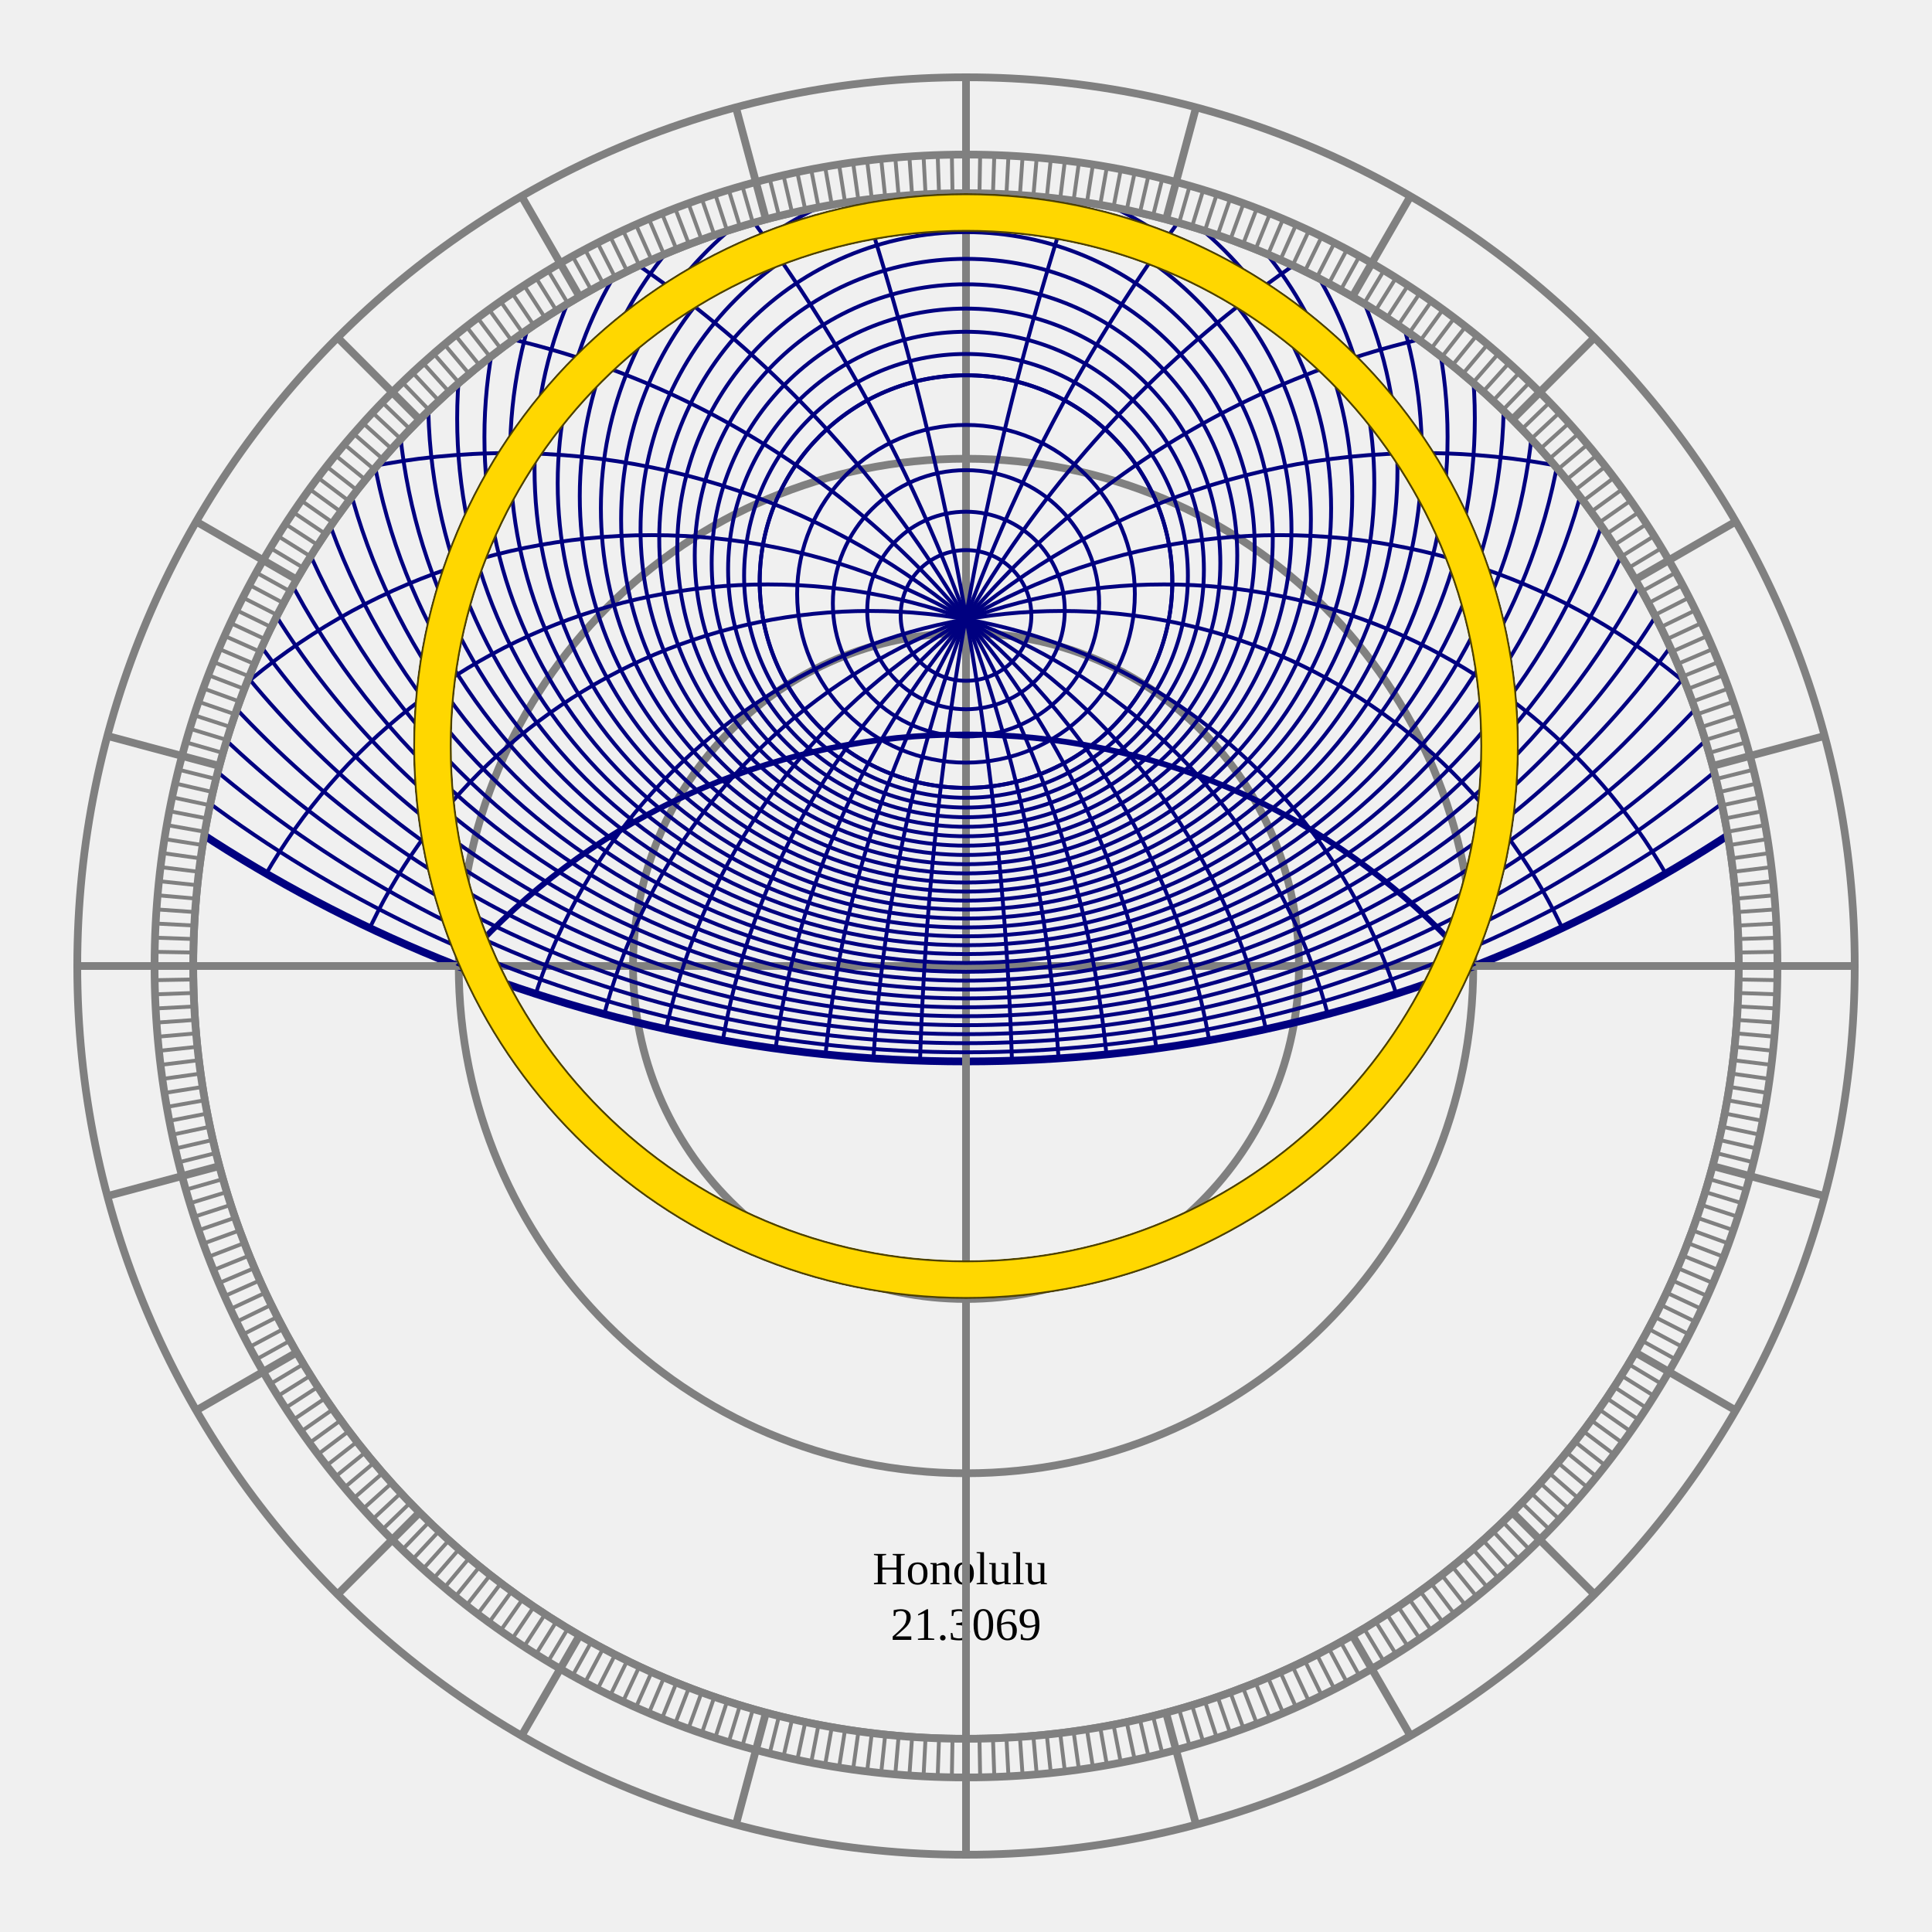
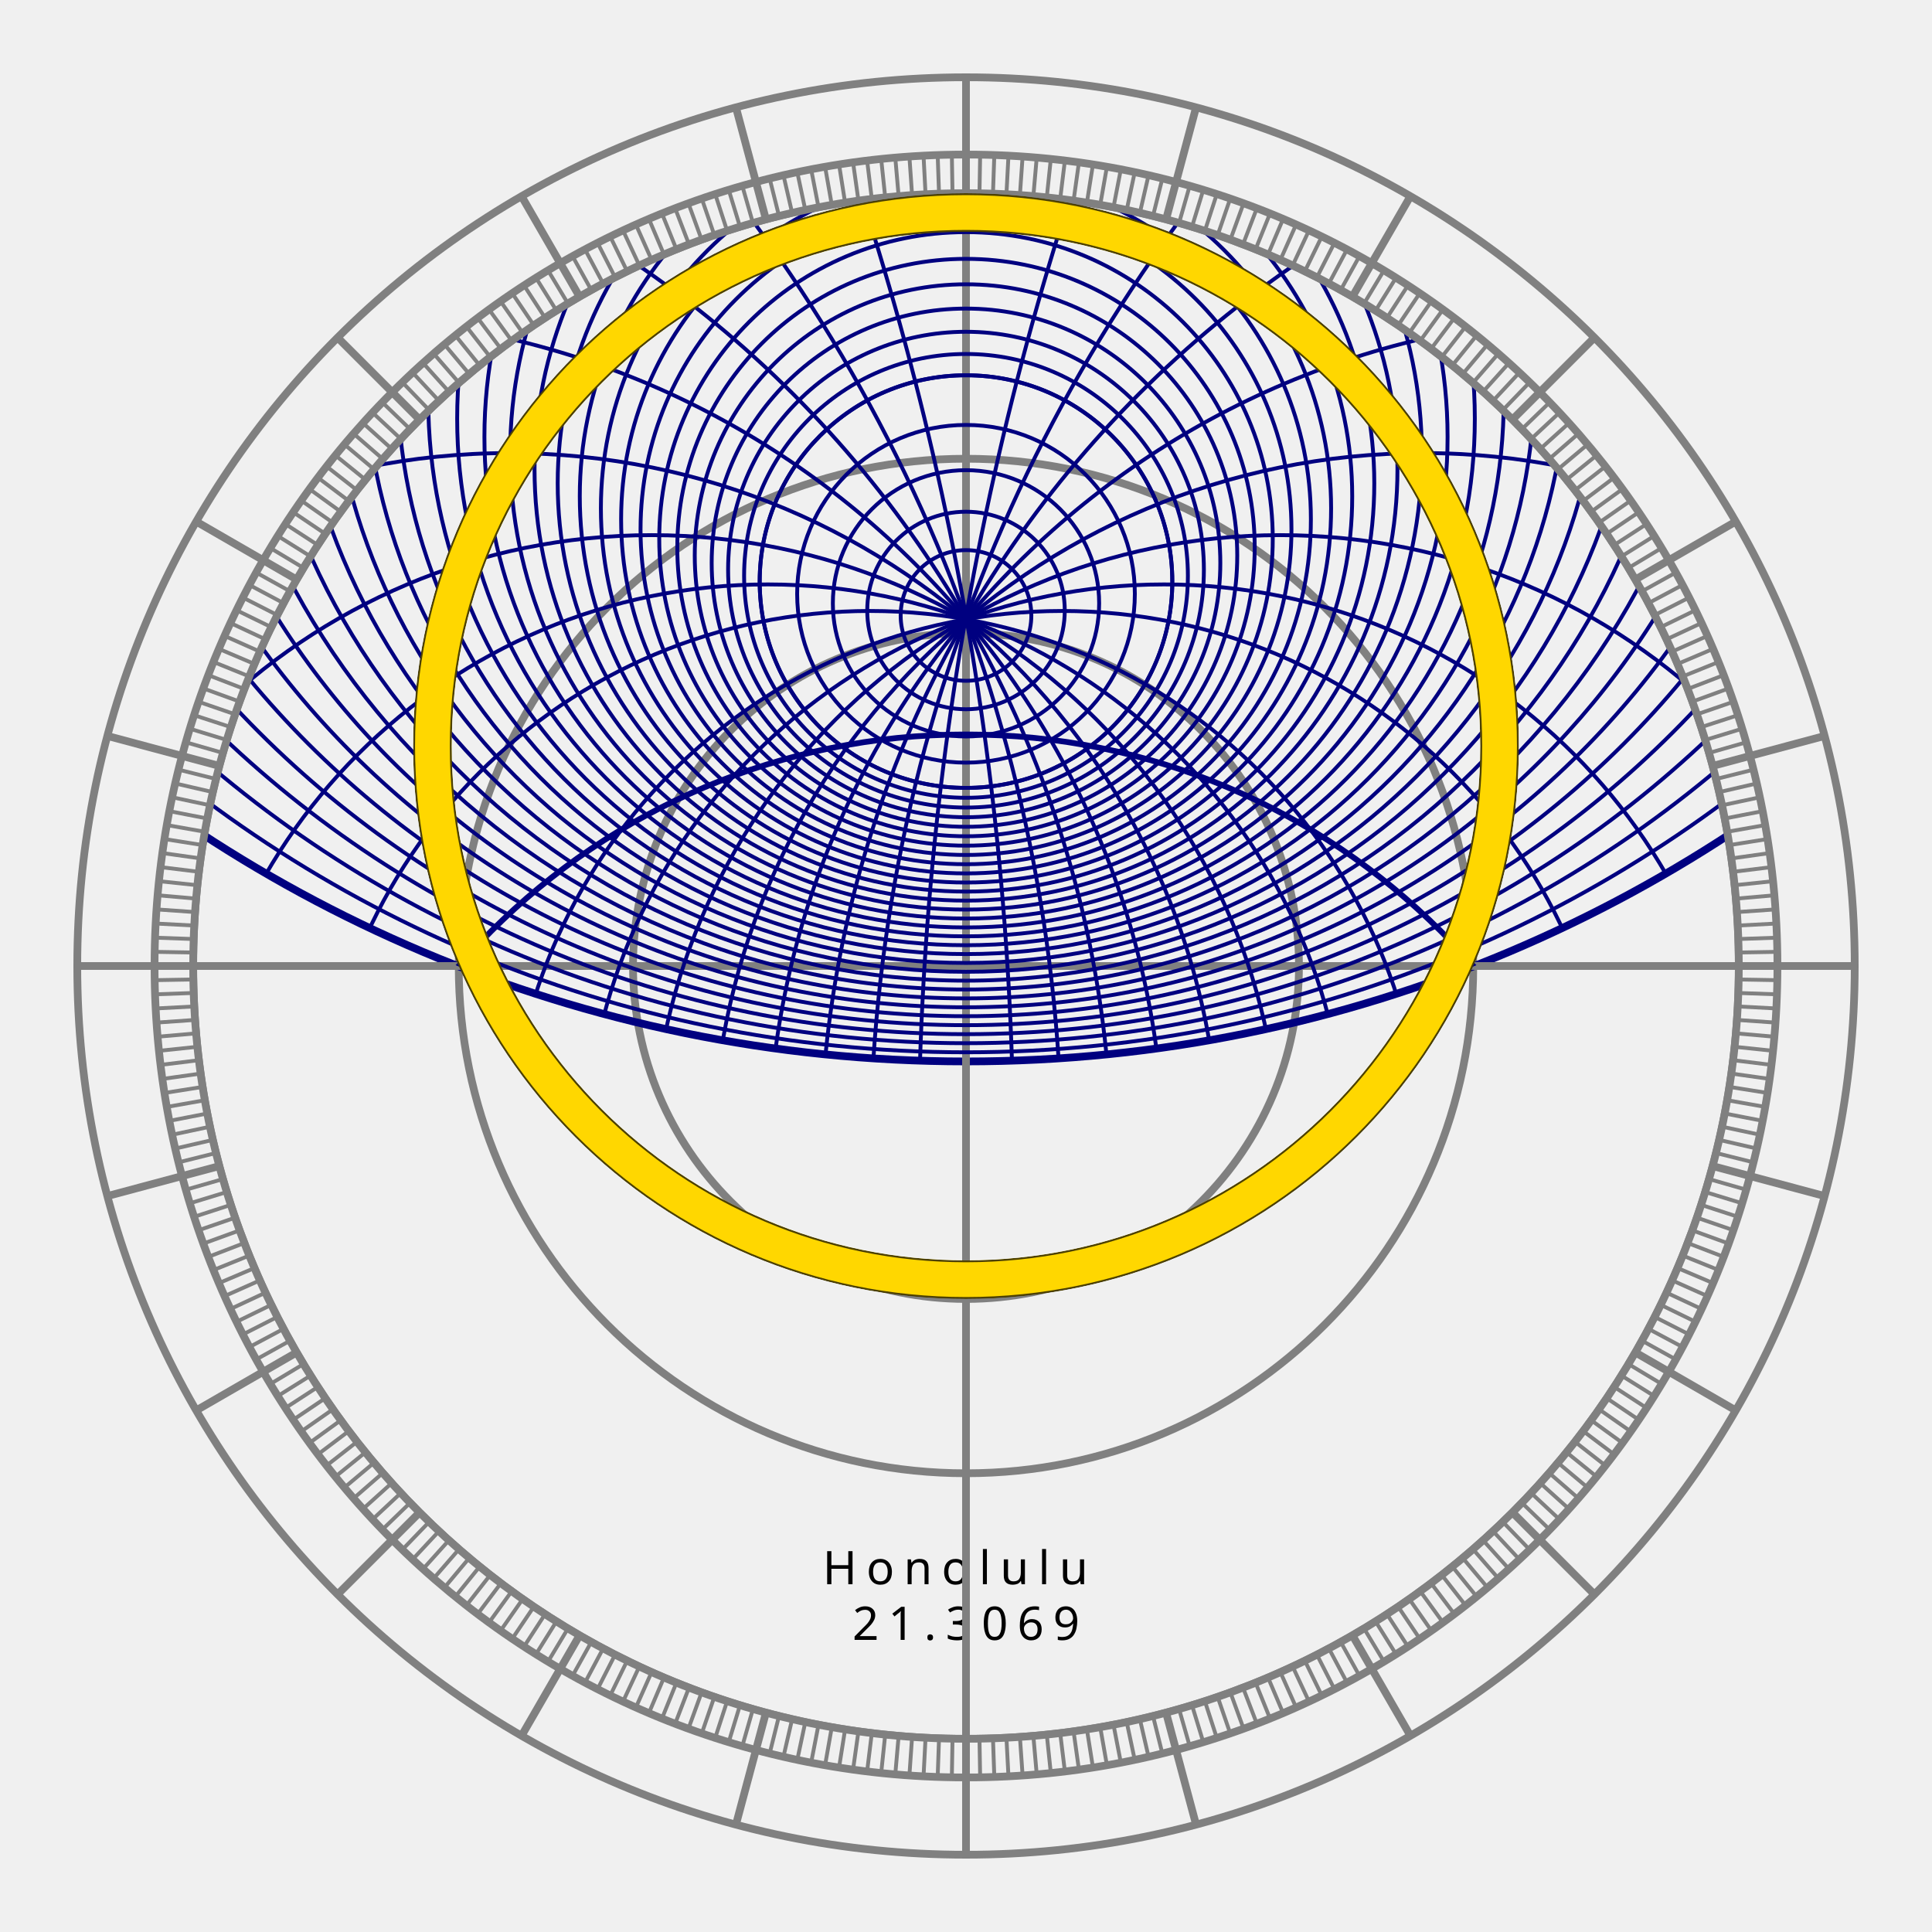
<svg xmlns="http://www.w3.org/2000/svg" xmlns:xlink="http://www.w3.org/1999/xlink" viewbox="0 0 250 250" height="250" width="250">
  <g id="astrolabe" transform="translate(125,125)">
    <defs>
      <style>
				#example {
				  display: block;
				  margin: auto;
				  border: grey;
				  background-color: light grey;
				}
+ 				.w { width: 100% }
+ 				.mh6 { max-height: 6rem }
+ 				.px { padding-right: 1rem; padding-left: 1rem }
+ 				.vat { vertical-align: top }
+ 				.fffutura { font-family: Futura, sans-serif }
+ 				.lsxs { letter-spacing: 0.2em }
+ 				.tdn { text-decoration: none }
+ 				.ttu { text-transform: uppercase }
+ 				.bgcred { background-color: red }
+ 				.filllightblue { fill: #bcdeef }
				#plate {
				  clip-path:url(#Capricorn);
				  clipPath: url(#Capricorn);
				}
				#location {
				  text-anchor: middle;
				  font-size: 6;
				}
				#tropics {
				  fill: none;
				  stroke: grey;
				  stroke-width: 1;
				}
				#horizon {
				  fill: none;
				  stroke: navy;
				  stroke-width: 1;
				}
				#almucantar {
				  fill: none;
				  stroke: navy;
				  stroke-width: 0.5;
				}
				#almucantar-center {
				  fill: white;
				  fill-opacity: 0.95;
				  stroke: navy;
				  stroke-width: 0.5;
				}
				#azimuth {
				  fill: none;
				  stroke: navy;
				  stroke-width: 0.5;
				  clip-path:url(#Horizon);
				  clipPath: url(#Horizon);
				}
				#azimuth-90 {
				  fill: none;
				  stroke: navy;
				  stroke-width: 0.75;
				  clip-path:url(#Horizon);
				  clipPath: url(#Horizon);
				}
				#axis {
				  fill: none;
				  stroke: grey;
				  stroke-width: 1;
				}
				#tick {
				  stroke: grey;
				  stroke-width: 0.5;
				}
				#tickLong {
				  stroke: grey;
				  stroke-width: 1;
				}
				#note {
				  stroke: black;
				  stroke-width: 1;
				}
				#ecliptic-pad {
				  fill: gold;
				  fill-opacity: 0.45;
				  stroke: none;
				  stroke-width: 0.5;
				  stroke-opacity: 0.7;
				}
				#ecliptic {
				  fill: gold;
				  fill-opacity: 1;
				  stroke: black;
				  stroke-width: 0.5;
				  stroke-opacity: 0.7;
				  mask: url(#ecliptic_hole);
				}
				#eclipticDivision {
				  stroke: black;
				  stroke-width: 0.5;
				  stroke-opacity: 0.7;
				}
				#limb {
				  fill: none;
				  stroke: grey;
				  stroke-width: 1;
				}
				.masked {
				  mask: url(#hole);
				}
			</style>
      <clipPath id="Capricorn">
        <circle cx="0" cy="0" r="100" />
      </clipPath>
      <clipPath id="Horizon">
        <circle id="horizon" cx="0.0" cy="168.297" r="180.645" />
      </clipPath>
      <mask id="ecliptic_hole">
        <circle cx="0.0" cy="28.457" r="71.543" style="fill:white" />
        <circle cx="0.0" cy="28.457" r="66.543" style="fill:black" />
      </mask>
    </defs>
    <g id="description">
-       <text id="location" x="0" y="80">
+       <text id="location" x="0" y="80" class="w  fffutura  lsxs  ttu">
				Honolulu
	    		<tspan x="0" dy="1.2em">21.3069</tspan>
      </text>
    </g>
    <g id="plate" transform="rotate(180)">
      <g id="tropics">
        <circle id="capricorn" cx="0" cy="0" r="100" />
        <circle id="equator" cx="0" cy="0" r="65.64" />
        <circle id="cancer" cx="0" cy="0" r="43.086" />
      </g>
      <g id="horizon">
        <circle id="horizon" cx="0.0" cy="168.297" r="180.645" />
      </g>
      <g id="axis">
        <line id="axis" x1="0" y1="-100" x2="0" y2="100" />
        <line id="axis" x1="-100" y1="0" x2="100" y2="0" />
      </g>
      <g id="almucantars">
        <circle id="almucantar" alt="2" cx="0" cy="153.549" r="164.715" />
        <circle id="almucantar" alt="4" cx="0" cy="141.192" r="151.182" />
        <circle id="almucantar" alt="6" cx="0" cy="130.699" r="139.52" />
        <circle id="almucantar" alt="8" cx="0" cy="121.689" r="129.346" />
        <circle id="almucantar" alt="10" cx="0" cy="113.877" r="120.374" />
        <circle id="almucantar" alt="12" cx="0" cy="107.047" r="112.389" />
        <circle id="almucantar" alt="14" cx="0" cy="101.032" r="105.223" />
        <circle id="almucantar" alt="16" cx="0" cy="95.701" r="98.743" />
        <circle id="almucantar" alt="18" cx="0" cy="90.95" r="92.845" />
        <circle id="almucantar" alt="20" cx="0" cy="86.695" r="87.443" />
        <circle id="almucantar" alt="22" cx="0" cy="82.867" r="82.47" />
        <circle id="almucantar" alt="24" cx="0" cy="79.409" r="77.866" />
        <circle id="almucantar" alt="26" cx="0" cy="76.276" r="73.586" />
        <circle id="almucantar" alt="28" cx="0" cy="73.428" r="69.589" />
        <circle id="almucantar" alt="30" cx="0" cy="70.831" r="65.842" />
        <circle id="almucantar" alt="32" cx="0" cy="68.459" r="62.316" />
        <circle id="almucantar" alt="34" cx="0" cy="66.287" r="58.986" />
        <circle id="almucantar" alt="36" cx="0" cy="64.294" r="55.831" />
        <circle id="almucantar" alt="38" cx="0" cy="62.463" r="52.833" />
        <circle id="almucantar" alt="40" cx="0" cy="60.779" r="49.976" />
        <circle id="almucantar" alt="42" cx="0" cy="59.228" r="47.245" />
        <circle id="almucantar" alt="44" cx="0" cy="57.799" r="44.628" />
        <circle id="almucantar" alt="46" cx="0" cy="56.482" r="42.114" />
        <circle id="almucantar" alt="48" cx="0" cy="55.267" r="39.694" />
        <circle id="almucantar" alt="50" cx="0" cy="54.146" r="37.358" />
        <circle id="almucantar" alt="52" cx="0" cy="53.113" r="35.099" />
        <circle id="almucantar" alt="54" cx="0" cy="52.161" r="32.909" />
        <circle id="almucantar" alt="56" cx="0" cy="51.286" r="30.783" />
        <circle id="almucantar" alt="58" cx="0" cy="50.481" r="28.713" />
        <circle id="almucantar" alt="60" cx="0" cy="49.743" r="26.696" />
        <circle id="almucantar" alt="60" cx="0" cy="49.743" r="26.696" />
        <circle id="almucantar" alt="65" cx="0" cy="48.164" r="21.849" />
        <circle id="almucantar" alt="70" cx="0" cy="46.93" r="17.229" />
        <circle id="almucantar" alt="75" cx="0" cy="46.004" r="12.78" />
        <circle id="almucantar" alt="80" cx="0" cy="45.36" r="8.455" />
        <circle id="azimuth-90" az="0.0" cx="-0.0" cy="-56.926" r="86.886" />
      </g>
      <g id="azimuths">
        <circle id="azimuth" az="10" cx="12.423" cy="-25.601" r="71.542" />
        <circle id="azimuth" az="10" cx="-12.423" cy="-25.601" r="71.542" />
        <circle id="azimuth" az="20" cx="25.644" cy="-25.601" r="74.977" />
        <circle id="azimuth" az="20" cx="-25.644" cy="-25.601" r="74.977" />
        <circle id="azimuth" az="30" cx="40.678" cy="-25.601" r="81.355" />
        <circle id="azimuth" az="30" cx="-40.678" cy="-25.601" r="81.355" />
        <circle id="azimuth" az="40" cx="59.119" cy="-25.601" r="91.973" />
        <circle id="azimuth" az="40" cx="-59.119" cy="-25.601" r="91.973" />
        <circle id="azimuth" az="50" cx="83.966" cy="-25.601" r="109.609" />
        <circle id="azimuth" az="50" cx="-83.966" cy="-25.601" r="109.609" />
        <circle id="azimuth" az="60" cx="122.033" cy="-25.601" r="140.911" />
        <circle id="azimuth" az="60" cx="-122.033" cy="-25.601" r="140.911" />
        <circle id="azimuth" az="70" cx="193.575" cy="-25.601" r="205.998" />
        <circle id="azimuth" az="70" cx="-193.575" cy="-25.601" r="205.998" />
        <circle id="azimuth" az="80" cx="399.573" cy="-25.601" r="405.737" />
        <circle id="azimuth" az="80" cx="-399.573" cy="-25.601" r="405.737" />
        <circle id="azimuth" az="0.0" cx="0.0" cy="-56.926" r="86.886" />
      </g>
    </g>
    <g id="limb">
      <g id="limb_boundaries">
        <circle id="limb" cx="0" cy="0" r="100" />
        <circle id="limb" cx="0" cy="0" r="105" />
        <circle id="limb" cx="0" cy="0" r="115" />
      </g>
      <g id="ticks">
        <g id="short_ticks">
          <line id="tick" x1="0" y1="100" x2="0" y2="105" />
          <use id="tick" xlink:href="#tick" transform="rotate(0)" />
          <use id="tick" xlink:href="#tick" transform="rotate(1)" />
          <use id="tick" xlink:href="#tick" transform="rotate(2)" />
          <use id="tick" xlink:href="#tick" transform="rotate(3)" />
          <use id="tick" xlink:href="#tick" transform="rotate(4)" />
          <use id="tick" xlink:href="#tick" transform="rotate(5)" />
          <use id="tick" xlink:href="#tick" transform="rotate(6)" />
          <use id="tick" xlink:href="#tick" transform="rotate(7)" />
          <use id="tick" xlink:href="#tick" transform="rotate(8)" />
          <use id="tick" xlink:href="#tick" transform="rotate(9)" />
          <use id="tick" xlink:href="#tick" transform="rotate(10)" />
          <use id="tick" xlink:href="#tick" transform="rotate(11)" />
          <use id="tick" xlink:href="#tick" transform="rotate(12)" />
          <use id="tick" xlink:href="#tick" transform="rotate(13)" />
          <use id="tick" xlink:href="#tick" transform="rotate(14)" />
          <use id="tick" xlink:href="#tick" transform="rotate(15)" />
          <use id="tick" xlink:href="#tick" transform="rotate(16)" />
          <use id="tick" xlink:href="#tick" transform="rotate(17)" />
          <use id="tick" xlink:href="#tick" transform="rotate(18)" />
          <use id="tick" xlink:href="#tick" transform="rotate(19)" />
          <use id="tick" xlink:href="#tick" transform="rotate(20)" />
          <use id="tick" xlink:href="#tick" transform="rotate(21)" />
          <use id="tick" xlink:href="#tick" transform="rotate(22)" />
          <use id="tick" xlink:href="#tick" transform="rotate(23)" />
          <use id="tick" xlink:href="#tick" transform="rotate(24)" />
          <use id="tick" xlink:href="#tick" transform="rotate(25)" />
          <use id="tick" xlink:href="#tick" transform="rotate(26)" />
          <use id="tick" xlink:href="#tick" transform="rotate(27)" />
          <use id="tick" xlink:href="#tick" transform="rotate(28)" />
          <use id="tick" xlink:href="#tick" transform="rotate(29)" />
          <use id="tick" xlink:href="#tick" transform="rotate(30)" />
          <use id="tick" xlink:href="#tick" transform="rotate(31)" />
          <use id="tick" xlink:href="#tick" transform="rotate(32)" />
          <use id="tick" xlink:href="#tick" transform="rotate(33)" />
          <use id="tick" xlink:href="#tick" transform="rotate(34)" />
          <use id="tick" xlink:href="#tick" transform="rotate(35)" />
          <use id="tick" xlink:href="#tick" transform="rotate(36)" />
          <use id="tick" xlink:href="#tick" transform="rotate(37)" />
          <use id="tick" xlink:href="#tick" transform="rotate(38)" />
          <use id="tick" xlink:href="#tick" transform="rotate(39)" />
          <use id="tick" xlink:href="#tick" transform="rotate(40)" />
          <use id="tick" xlink:href="#tick" transform="rotate(41)" />
          <use id="tick" xlink:href="#tick" transform="rotate(42)" />
          <use id="tick" xlink:href="#tick" transform="rotate(43)" />
          <use id="tick" xlink:href="#tick" transform="rotate(44)" />
          <use id="tick" xlink:href="#tick" transform="rotate(45)" />
          <use id="tick" xlink:href="#tick" transform="rotate(46)" />
          <use id="tick" xlink:href="#tick" transform="rotate(47)" />
          <use id="tick" xlink:href="#tick" transform="rotate(48)" />
          <use id="tick" xlink:href="#tick" transform="rotate(49)" />
          <use id="tick" xlink:href="#tick" transform="rotate(50)" />
          <use id="tick" xlink:href="#tick" transform="rotate(51)" />
          <use id="tick" xlink:href="#tick" transform="rotate(52)" />
          <use id="tick" xlink:href="#tick" transform="rotate(53)" />
          <use id="tick" xlink:href="#tick" transform="rotate(54)" />
          <use id="tick" xlink:href="#tick" transform="rotate(55)" />
          <use id="tick" xlink:href="#tick" transform="rotate(56)" />
          <use id="tick" xlink:href="#tick" transform="rotate(57)" />
          <use id="tick" xlink:href="#tick" transform="rotate(58)" />
          <use id="tick" xlink:href="#tick" transform="rotate(59)" />
          <use id="tick" xlink:href="#tick" transform="rotate(60)" />
          <use id="tick" xlink:href="#tick" transform="rotate(61)" />
          <use id="tick" xlink:href="#tick" transform="rotate(62)" />
          <use id="tick" xlink:href="#tick" transform="rotate(63)" />
          <use id="tick" xlink:href="#tick" transform="rotate(64)" />
          <use id="tick" xlink:href="#tick" transform="rotate(65)" />
          <use id="tick" xlink:href="#tick" transform="rotate(66)" />
          <use id="tick" xlink:href="#tick" transform="rotate(67)" />
          <use id="tick" xlink:href="#tick" transform="rotate(68)" />
          <use id="tick" xlink:href="#tick" transform="rotate(69)" />
          <use id="tick" xlink:href="#tick" transform="rotate(70)" />
          <use id="tick" xlink:href="#tick" transform="rotate(71)" />
          <use id="tick" xlink:href="#tick" transform="rotate(72)" />
          <use id="tick" xlink:href="#tick" transform="rotate(73)" />
          <use id="tick" xlink:href="#tick" transform="rotate(74)" />
          <use id="tick" xlink:href="#tick" transform="rotate(75)" />
          <use id="tick" xlink:href="#tick" transform="rotate(76)" />
          <use id="tick" xlink:href="#tick" transform="rotate(77)" />
          <use id="tick" xlink:href="#tick" transform="rotate(78)" />
          <use id="tick" xlink:href="#tick" transform="rotate(79)" />
          <use id="tick" xlink:href="#tick" transform="rotate(80)" />
          <use id="tick" xlink:href="#tick" transform="rotate(81)" />
          <use id="tick" xlink:href="#tick" transform="rotate(82)" />
          <use id="tick" xlink:href="#tick" transform="rotate(83)" />
          <use id="tick" xlink:href="#tick" transform="rotate(84)" />
          <use id="tick" xlink:href="#tick" transform="rotate(85)" />
          <use id="tick" xlink:href="#tick" transform="rotate(86)" />
          <use id="tick" xlink:href="#tick" transform="rotate(87)" />
          <use id="tick" xlink:href="#tick" transform="rotate(88)" />
          <use id="tick" xlink:href="#tick" transform="rotate(89)" />
          <use id="tick" xlink:href="#tick" transform="rotate(90)" />
          <use id="tick" xlink:href="#tick" transform="rotate(91)" />
          <use id="tick" xlink:href="#tick" transform="rotate(92)" />
          <use id="tick" xlink:href="#tick" transform="rotate(93)" />
          <use id="tick" xlink:href="#tick" transform="rotate(94)" />
          <use id="tick" xlink:href="#tick" transform="rotate(95)" />
          <use id="tick" xlink:href="#tick" transform="rotate(96)" />
          <use id="tick" xlink:href="#tick" transform="rotate(97)" />
          <use id="tick" xlink:href="#tick" transform="rotate(98)" />
          <use id="tick" xlink:href="#tick" transform="rotate(99)" />
          <use id="tick" xlink:href="#tick" transform="rotate(100)" />
          <use id="tick" xlink:href="#tick" transform="rotate(101)" />
          <use id="tick" xlink:href="#tick" transform="rotate(102)" />
          <use id="tick" xlink:href="#tick" transform="rotate(103)" />
          <use id="tick" xlink:href="#tick" transform="rotate(104)" />
          <use id="tick" xlink:href="#tick" transform="rotate(105)" />
          <use id="tick" xlink:href="#tick" transform="rotate(106)" />
          <use id="tick" xlink:href="#tick" transform="rotate(107)" />
          <use id="tick" xlink:href="#tick" transform="rotate(108)" />
          <use id="tick" xlink:href="#tick" transform="rotate(109)" />
          <use id="tick" xlink:href="#tick" transform="rotate(110)" />
          <use id="tick" xlink:href="#tick" transform="rotate(111)" />
          <use id="tick" xlink:href="#tick" transform="rotate(112)" />
          <use id="tick" xlink:href="#tick" transform="rotate(113)" />
          <use id="tick" xlink:href="#tick" transform="rotate(114)" />
          <use id="tick" xlink:href="#tick" transform="rotate(115)" />
          <use id="tick" xlink:href="#tick" transform="rotate(116)" />
          <use id="tick" xlink:href="#tick" transform="rotate(117)" />
          <use id="tick" xlink:href="#tick" transform="rotate(118)" />
          <use id="tick" xlink:href="#tick" transform="rotate(119)" />
          <use id="tick" xlink:href="#tick" transform="rotate(120)" />
          <use id="tick" xlink:href="#tick" transform="rotate(121)" />
          <use id="tick" xlink:href="#tick" transform="rotate(122)" />
          <use id="tick" xlink:href="#tick" transform="rotate(123)" />
          <use id="tick" xlink:href="#tick" transform="rotate(124)" />
          <use id="tick" xlink:href="#tick" transform="rotate(125)" />
          <use id="tick" xlink:href="#tick" transform="rotate(126)" />
          <use id="tick" xlink:href="#tick" transform="rotate(127)" />
          <use id="tick" xlink:href="#tick" transform="rotate(128)" />
          <use id="tick" xlink:href="#tick" transform="rotate(129)" />
          <use id="tick" xlink:href="#tick" transform="rotate(130)" />
          <use id="tick" xlink:href="#tick" transform="rotate(131)" />
          <use id="tick" xlink:href="#tick" transform="rotate(132)" />
          <use id="tick" xlink:href="#tick" transform="rotate(133)" />
          <use id="tick" xlink:href="#tick" transform="rotate(134)" />
          <use id="tick" xlink:href="#tick" transform="rotate(135)" />
          <use id="tick" xlink:href="#tick" transform="rotate(136)" />
          <use id="tick" xlink:href="#tick" transform="rotate(137)" />
          <use id="tick" xlink:href="#tick" transform="rotate(138)" />
          <use id="tick" xlink:href="#tick" transform="rotate(139)" />
          <use id="tick" xlink:href="#tick" transform="rotate(140)" />
          <use id="tick" xlink:href="#tick" transform="rotate(141)" />
          <use id="tick" xlink:href="#tick" transform="rotate(142)" />
          <use id="tick" xlink:href="#tick" transform="rotate(143)" />
          <use id="tick" xlink:href="#tick" transform="rotate(144)" />
          <use id="tick" xlink:href="#tick" transform="rotate(145)" />
          <use id="tick" xlink:href="#tick" transform="rotate(146)" />
          <use id="tick" xlink:href="#tick" transform="rotate(147)" />
          <use id="tick" xlink:href="#tick" transform="rotate(148)" />
          <use id="tick" xlink:href="#tick" transform="rotate(149)" />
          <use id="tick" xlink:href="#tick" transform="rotate(150)" />
          <use id="tick" xlink:href="#tick" transform="rotate(151)" />
          <use id="tick" xlink:href="#tick" transform="rotate(152)" />
          <use id="tick" xlink:href="#tick" transform="rotate(153)" />
          <use id="tick" xlink:href="#tick" transform="rotate(154)" />
          <use id="tick" xlink:href="#tick" transform="rotate(155)" />
          <use id="tick" xlink:href="#tick" transform="rotate(156)" />
          <use id="tick" xlink:href="#tick" transform="rotate(157)" />
          <use id="tick" xlink:href="#tick" transform="rotate(158)" />
          <use id="tick" xlink:href="#tick" transform="rotate(159)" />
          <use id="tick" xlink:href="#tick" transform="rotate(160)" />
          <use id="tick" xlink:href="#tick" transform="rotate(161)" />
          <use id="tick" xlink:href="#tick" transform="rotate(162)" />
          <use id="tick" xlink:href="#tick" transform="rotate(163)" />
          <use id="tick" xlink:href="#tick" transform="rotate(164)" />
          <use id="tick" xlink:href="#tick" transform="rotate(165)" />
          <use id="tick" xlink:href="#tick" transform="rotate(166)" />
          <use id="tick" xlink:href="#tick" transform="rotate(167)" />
          <use id="tick" xlink:href="#tick" transform="rotate(168)" />
          <use id="tick" xlink:href="#tick" transform="rotate(169)" />
          <use id="tick" xlink:href="#tick" transform="rotate(170)" />
          <use id="tick" xlink:href="#tick" transform="rotate(171)" />
          <use id="tick" xlink:href="#tick" transform="rotate(172)" />
          <use id="tick" xlink:href="#tick" transform="rotate(173)" />
          <use id="tick" xlink:href="#tick" transform="rotate(174)" />
          <use id="tick" xlink:href="#tick" transform="rotate(175)" />
          <use id="tick" xlink:href="#tick" transform="rotate(176)" />
          <use id="tick" xlink:href="#tick" transform="rotate(177)" />
          <use id="tick" xlink:href="#tick" transform="rotate(178)" />
          <use id="tick" xlink:href="#tick" transform="rotate(179)" />
          <use id="tick" xlink:href="#tick" transform="rotate(180)" />
          <use id="tick" xlink:href="#tick" transform="rotate(181)" />
          <use id="tick" xlink:href="#tick" transform="rotate(182)" />
          <use id="tick" xlink:href="#tick" transform="rotate(183)" />
          <use id="tick" xlink:href="#tick" transform="rotate(184)" />
          <use id="tick" xlink:href="#tick" transform="rotate(185)" />
          <use id="tick" xlink:href="#tick" transform="rotate(186)" />
          <use id="tick" xlink:href="#tick" transform="rotate(187)" />
          <use id="tick" xlink:href="#tick" transform="rotate(188)" />
          <use id="tick" xlink:href="#tick" transform="rotate(189)" />
          <use id="tick" xlink:href="#tick" transform="rotate(190)" />
          <use id="tick" xlink:href="#tick" transform="rotate(191)" />
          <use id="tick" xlink:href="#tick" transform="rotate(192)" />
          <use id="tick" xlink:href="#tick" transform="rotate(193)" />
          <use id="tick" xlink:href="#tick" transform="rotate(194)" />
          <use id="tick" xlink:href="#tick" transform="rotate(195)" />
          <use id="tick" xlink:href="#tick" transform="rotate(196)" />
          <use id="tick" xlink:href="#tick" transform="rotate(197)" />
          <use id="tick" xlink:href="#tick" transform="rotate(198)" />
          <use id="tick" xlink:href="#tick" transform="rotate(199)" />
          <use id="tick" xlink:href="#tick" transform="rotate(200)" />
          <use id="tick" xlink:href="#tick" transform="rotate(201)" />
          <use id="tick" xlink:href="#tick" transform="rotate(202)" />
          <use id="tick" xlink:href="#tick" transform="rotate(203)" />
          <use id="tick" xlink:href="#tick" transform="rotate(204)" />
          <use id="tick" xlink:href="#tick" transform="rotate(205)" />
          <use id="tick" xlink:href="#tick" transform="rotate(206)" />
          <use id="tick" xlink:href="#tick" transform="rotate(207)" />
          <use id="tick" xlink:href="#tick" transform="rotate(208)" />
          <use id="tick" xlink:href="#tick" transform="rotate(209)" />
          <use id="tick" xlink:href="#tick" transform="rotate(210)" />
          <use id="tick" xlink:href="#tick" transform="rotate(211)" />
          <use id="tick" xlink:href="#tick" transform="rotate(212)" />
          <use id="tick" xlink:href="#tick" transform="rotate(213)" />
          <use id="tick" xlink:href="#tick" transform="rotate(214)" />
          <use id="tick" xlink:href="#tick" transform="rotate(215)" />
          <use id="tick" xlink:href="#tick" transform="rotate(216)" />
          <use id="tick" xlink:href="#tick" transform="rotate(217)" />
          <use id="tick" xlink:href="#tick" transform="rotate(218)" />
          <use id="tick" xlink:href="#tick" transform="rotate(219)" />
          <use id="tick" xlink:href="#tick" transform="rotate(220)" />
          <use id="tick" xlink:href="#tick" transform="rotate(221)" />
          <use id="tick" xlink:href="#tick" transform="rotate(222)" />
          <use id="tick" xlink:href="#tick" transform="rotate(223)" />
          <use id="tick" xlink:href="#tick" transform="rotate(224)" />
          <use id="tick" xlink:href="#tick" transform="rotate(225)" />
          <use id="tick" xlink:href="#tick" transform="rotate(226)" />
          <use id="tick" xlink:href="#tick" transform="rotate(227)" />
          <use id="tick" xlink:href="#tick" transform="rotate(228)" />
          <use id="tick" xlink:href="#tick" transform="rotate(229)" />
          <use id="tick" xlink:href="#tick" transform="rotate(230)" />
          <use id="tick" xlink:href="#tick" transform="rotate(231)" />
          <use id="tick" xlink:href="#tick" transform="rotate(232)" />
          <use id="tick" xlink:href="#tick" transform="rotate(233)" />
          <use id="tick" xlink:href="#tick" transform="rotate(234)" />
          <use id="tick" xlink:href="#tick" transform="rotate(235)" />
          <use id="tick" xlink:href="#tick" transform="rotate(236)" />
          <use id="tick" xlink:href="#tick" transform="rotate(237)" />
          <use id="tick" xlink:href="#tick" transform="rotate(238)" />
          <use id="tick" xlink:href="#tick" transform="rotate(239)" />
          <use id="tick" xlink:href="#tick" transform="rotate(240)" />
          <use id="tick" xlink:href="#tick" transform="rotate(241)" />
          <use id="tick" xlink:href="#tick" transform="rotate(242)" />
          <use id="tick" xlink:href="#tick" transform="rotate(243)" />
          <use id="tick" xlink:href="#tick" transform="rotate(244)" />
          <use id="tick" xlink:href="#tick" transform="rotate(245)" />
          <use id="tick" xlink:href="#tick" transform="rotate(246)" />
          <use id="tick" xlink:href="#tick" transform="rotate(247)" />
          <use id="tick" xlink:href="#tick" transform="rotate(248)" />
          <use id="tick" xlink:href="#tick" transform="rotate(249)" />
          <use id="tick" xlink:href="#tick" transform="rotate(250)" />
          <use id="tick" xlink:href="#tick" transform="rotate(251)" />
          <use id="tick" xlink:href="#tick" transform="rotate(252)" />
          <use id="tick" xlink:href="#tick" transform="rotate(253)" />
          <use id="tick" xlink:href="#tick" transform="rotate(254)" />
          <use id="tick" xlink:href="#tick" transform="rotate(255)" />
          <use id="tick" xlink:href="#tick" transform="rotate(256)" />
          <use id="tick" xlink:href="#tick" transform="rotate(257)" />
          <use id="tick" xlink:href="#tick" transform="rotate(258)" />
          <use id="tick" xlink:href="#tick" transform="rotate(259)" />
          <use id="tick" xlink:href="#tick" transform="rotate(260)" />
          <use id="tick" xlink:href="#tick" transform="rotate(261)" />
          <use id="tick" xlink:href="#tick" transform="rotate(262)" />
          <use id="tick" xlink:href="#tick" transform="rotate(263)" />
          <use id="tick" xlink:href="#tick" transform="rotate(264)" />
          <use id="tick" xlink:href="#tick" transform="rotate(265)" />
          <use id="tick" xlink:href="#tick" transform="rotate(266)" />
          <use id="tick" xlink:href="#tick" transform="rotate(267)" />
          <use id="tick" xlink:href="#tick" transform="rotate(268)" />
          <use id="tick" xlink:href="#tick" transform="rotate(269)" />
          <use id="tick" xlink:href="#tick" transform="rotate(270)" />
          <use id="tick" xlink:href="#tick" transform="rotate(271)" />
          <use id="tick" xlink:href="#tick" transform="rotate(272)" />
          <use id="tick" xlink:href="#tick" transform="rotate(273)" />
          <use id="tick" xlink:href="#tick" transform="rotate(274)" />
          <use id="tick" xlink:href="#tick" transform="rotate(275)" />
          <use id="tick" xlink:href="#tick" transform="rotate(276)" />
          <use id="tick" xlink:href="#tick" transform="rotate(277)" />
          <use id="tick" xlink:href="#tick" transform="rotate(278)" />
          <use id="tick" xlink:href="#tick" transform="rotate(279)" />
          <use id="tick" xlink:href="#tick" transform="rotate(280)" />
          <use id="tick" xlink:href="#tick" transform="rotate(281)" />
          <use id="tick" xlink:href="#tick" transform="rotate(282)" />
          <use id="tick" xlink:href="#tick" transform="rotate(283)" />
          <use id="tick" xlink:href="#tick" transform="rotate(284)" />
          <use id="tick" xlink:href="#tick" transform="rotate(285)" />
          <use id="tick" xlink:href="#tick" transform="rotate(286)" />
          <use id="tick" xlink:href="#tick" transform="rotate(287)" />
          <use id="tick" xlink:href="#tick" transform="rotate(288)" />
          <use id="tick" xlink:href="#tick" transform="rotate(289)" />
          <use id="tick" xlink:href="#tick" transform="rotate(290)" />
          <use id="tick" xlink:href="#tick" transform="rotate(291)" />
          <use id="tick" xlink:href="#tick" transform="rotate(292)" />
          <use id="tick" xlink:href="#tick" transform="rotate(293)" />
          <use id="tick" xlink:href="#tick" transform="rotate(294)" />
          <use id="tick" xlink:href="#tick" transform="rotate(295)" />
          <use id="tick" xlink:href="#tick" transform="rotate(296)" />
          <use id="tick" xlink:href="#tick" transform="rotate(297)" />
          <use id="tick" xlink:href="#tick" transform="rotate(298)" />
          <use id="tick" xlink:href="#tick" transform="rotate(299)" />
          <use id="tick" xlink:href="#tick" transform="rotate(300)" />
          <use id="tick" xlink:href="#tick" transform="rotate(301)" />
          <use id="tick" xlink:href="#tick" transform="rotate(302)" />
          <use id="tick" xlink:href="#tick" transform="rotate(303)" />
          <use id="tick" xlink:href="#tick" transform="rotate(304)" />
          <use id="tick" xlink:href="#tick" transform="rotate(305)" />
          <use id="tick" xlink:href="#tick" transform="rotate(306)" />
          <use id="tick" xlink:href="#tick" transform="rotate(307)" />
          <use id="tick" xlink:href="#tick" transform="rotate(308)" />
          <use id="tick" xlink:href="#tick" transform="rotate(309)" />
          <use id="tick" xlink:href="#tick" transform="rotate(310)" />
          <use id="tick" xlink:href="#tick" transform="rotate(311)" />
          <use id="tick" xlink:href="#tick" transform="rotate(312)" />
          <use id="tick" xlink:href="#tick" transform="rotate(313)" />
          <use id="tick" xlink:href="#tick" transform="rotate(314)" />
          <use id="tick" xlink:href="#tick" transform="rotate(315)" />
          <use id="tick" xlink:href="#tick" transform="rotate(316)" />
          <use id="tick" xlink:href="#tick" transform="rotate(317)" />
          <use id="tick" xlink:href="#tick" transform="rotate(318)" />
          <use id="tick" xlink:href="#tick" transform="rotate(319)" />
          <use id="tick" xlink:href="#tick" transform="rotate(320)" />
          <use id="tick" xlink:href="#tick" transform="rotate(321)" />
          <use id="tick" xlink:href="#tick" transform="rotate(322)" />
          <use id="tick" xlink:href="#tick" transform="rotate(323)" />
          <use id="tick" xlink:href="#tick" transform="rotate(324)" />
          <use id="tick" xlink:href="#tick" transform="rotate(325)" />
          <use id="tick" xlink:href="#tick" transform="rotate(326)" />
          <use id="tick" xlink:href="#tick" transform="rotate(327)" />
          <use id="tick" xlink:href="#tick" transform="rotate(328)" />
          <use id="tick" xlink:href="#tick" transform="rotate(329)" />
          <use id="tick" xlink:href="#tick" transform="rotate(330)" />
          <use id="tick" xlink:href="#tick" transform="rotate(331)" />
          <use id="tick" xlink:href="#tick" transform="rotate(332)" />
          <use id="tick" xlink:href="#tick" transform="rotate(333)" />
          <use id="tick" xlink:href="#tick" transform="rotate(334)" />
          <use id="tick" xlink:href="#tick" transform="rotate(335)" />
          <use id="tick" xlink:href="#tick" transform="rotate(336)" />
          <use id="tick" xlink:href="#tick" transform="rotate(337)" />
          <use id="tick" xlink:href="#tick" transform="rotate(338)" />
          <use id="tick" xlink:href="#tick" transform="rotate(339)" />
          <use id="tick" xlink:href="#tick" transform="rotate(340)" />
          <use id="tick" xlink:href="#tick" transform="rotate(341)" />
          <use id="tick" xlink:href="#tick" transform="rotate(342)" />
          <use id="tick" xlink:href="#tick" transform="rotate(343)" />
          <use id="tick" xlink:href="#tick" transform="rotate(344)" />
          <use id="tick" xlink:href="#tick" transform="rotate(345)" />
          <use id="tick" xlink:href="#tick" transform="rotate(346)" />
          <use id="tick" xlink:href="#tick" transform="rotate(347)" />
          <use id="tick" xlink:href="#tick" transform="rotate(348)" />
          <use id="tick" xlink:href="#tick" transform="rotate(349)" />
          <use id="tick" xlink:href="#tick" transform="rotate(350)" />
          <use id="tick" xlink:href="#tick" transform="rotate(351)" />
          <use id="tick" xlink:href="#tick" transform="rotate(352)" />
          <use id="tick" xlink:href="#tick" transform="rotate(353)" />
          <use id="tick" xlink:href="#tick" transform="rotate(354)" />
          <use id="tick" xlink:href="#tick" transform="rotate(355)" />
          <use id="tick" xlink:href="#tick" transform="rotate(356)" />
          <use id="tick" xlink:href="#tick" transform="rotate(357)" />
          <use id="tick" xlink:href="#tick" transform="rotate(358)" />
          <use id="tick" xlink:href="#tick" transform="rotate(359)" />
          <use id="tick" xlink:href="#tick" transform="rotate(360)" />
        </g>
        <g id="long_ticks">
          <line id="tickLong" x1="0" y1="100" x2="0" y2="115" />
          <use id="tickLong" xlink:href="#tickLong" transform="rotate(0)" />
          <use id="tickLong" xlink:href="#tickLong" transform="rotate(15)" />
          <use id="tickLong" xlink:href="#tickLong" transform="rotate(30)" />
          <use id="tickLong" xlink:href="#tickLong" transform="rotate(45)" />
          <use id="tickLong" xlink:href="#tickLong" transform="rotate(60)" />
          <use id="tickLong" xlink:href="#tickLong" transform="rotate(75)" />
          <use id="tickLong" xlink:href="#tickLong" transform="rotate(90)" />
          <use id="tickLong" xlink:href="#tickLong" transform="rotate(105)" />
          <use id="tickLong" xlink:href="#tickLong" transform="rotate(120)" />
          <use id="tickLong" xlink:href="#tickLong" transform="rotate(135)" />
          <use id="tickLong" xlink:href="#tickLong" transform="rotate(150)" />
          <use id="tickLong" xlink:href="#tickLong" transform="rotate(165)" />
          <use id="tickLong" xlink:href="#tickLong" transform="rotate(180)" />
          <use id="tickLong" xlink:href="#tickLong" transform="rotate(195)" />
          <use id="tickLong" xlink:href="#tickLong" transform="rotate(210)" />
          <use id="tickLong" xlink:href="#tickLong" transform="rotate(225)" />
          <use id="tickLong" xlink:href="#tickLong" transform="rotate(240)" />
          <use id="tickLong" xlink:href="#tickLong" transform="rotate(255)" />
          <use id="tickLong" xlink:href="#tickLong" transform="rotate(270)" />
          <use id="tickLong" xlink:href="#tickLong" transform="rotate(285)" />
          <use id="tickLong" xlink:href="#tickLong" transform="rotate(300)" />
          <use id="tickLong" xlink:href="#tickLong" transform="rotate(315)" />
          <use id="tickLong" xlink:href="#tickLong" transform="rotate(330)" />
          <use id="tickLong" xlink:href="#tickLong" transform="rotate(345)" />
          <use id="tickLong" xlink:href="#tickLong" transform="rotate(360)" />
        </g>
      </g>
    </g>
    <g id="rete" transform="rotate(180)">
      <g id="ecliptic">
        <circle id="ecliptic" cx="0.0" cy="28.457" r="71.543" />
        <path id="ecliptic" d="            M-66.543,28.457               a66.543,66.543 0 1, 1 133.086,0              a66.543,66.543 0 1, 1 -133.086,0             " />
      </g>
      <g id="stars">
		    	</g>
      <g id="planets">
		    	</g>
      <animateTransform attributeName="transform" type="rotate" attributeTyep="XML" from="0" to="233" begin="0s" dur="5s" fill="freeze" />
    </g>
  </g>
</svg>
